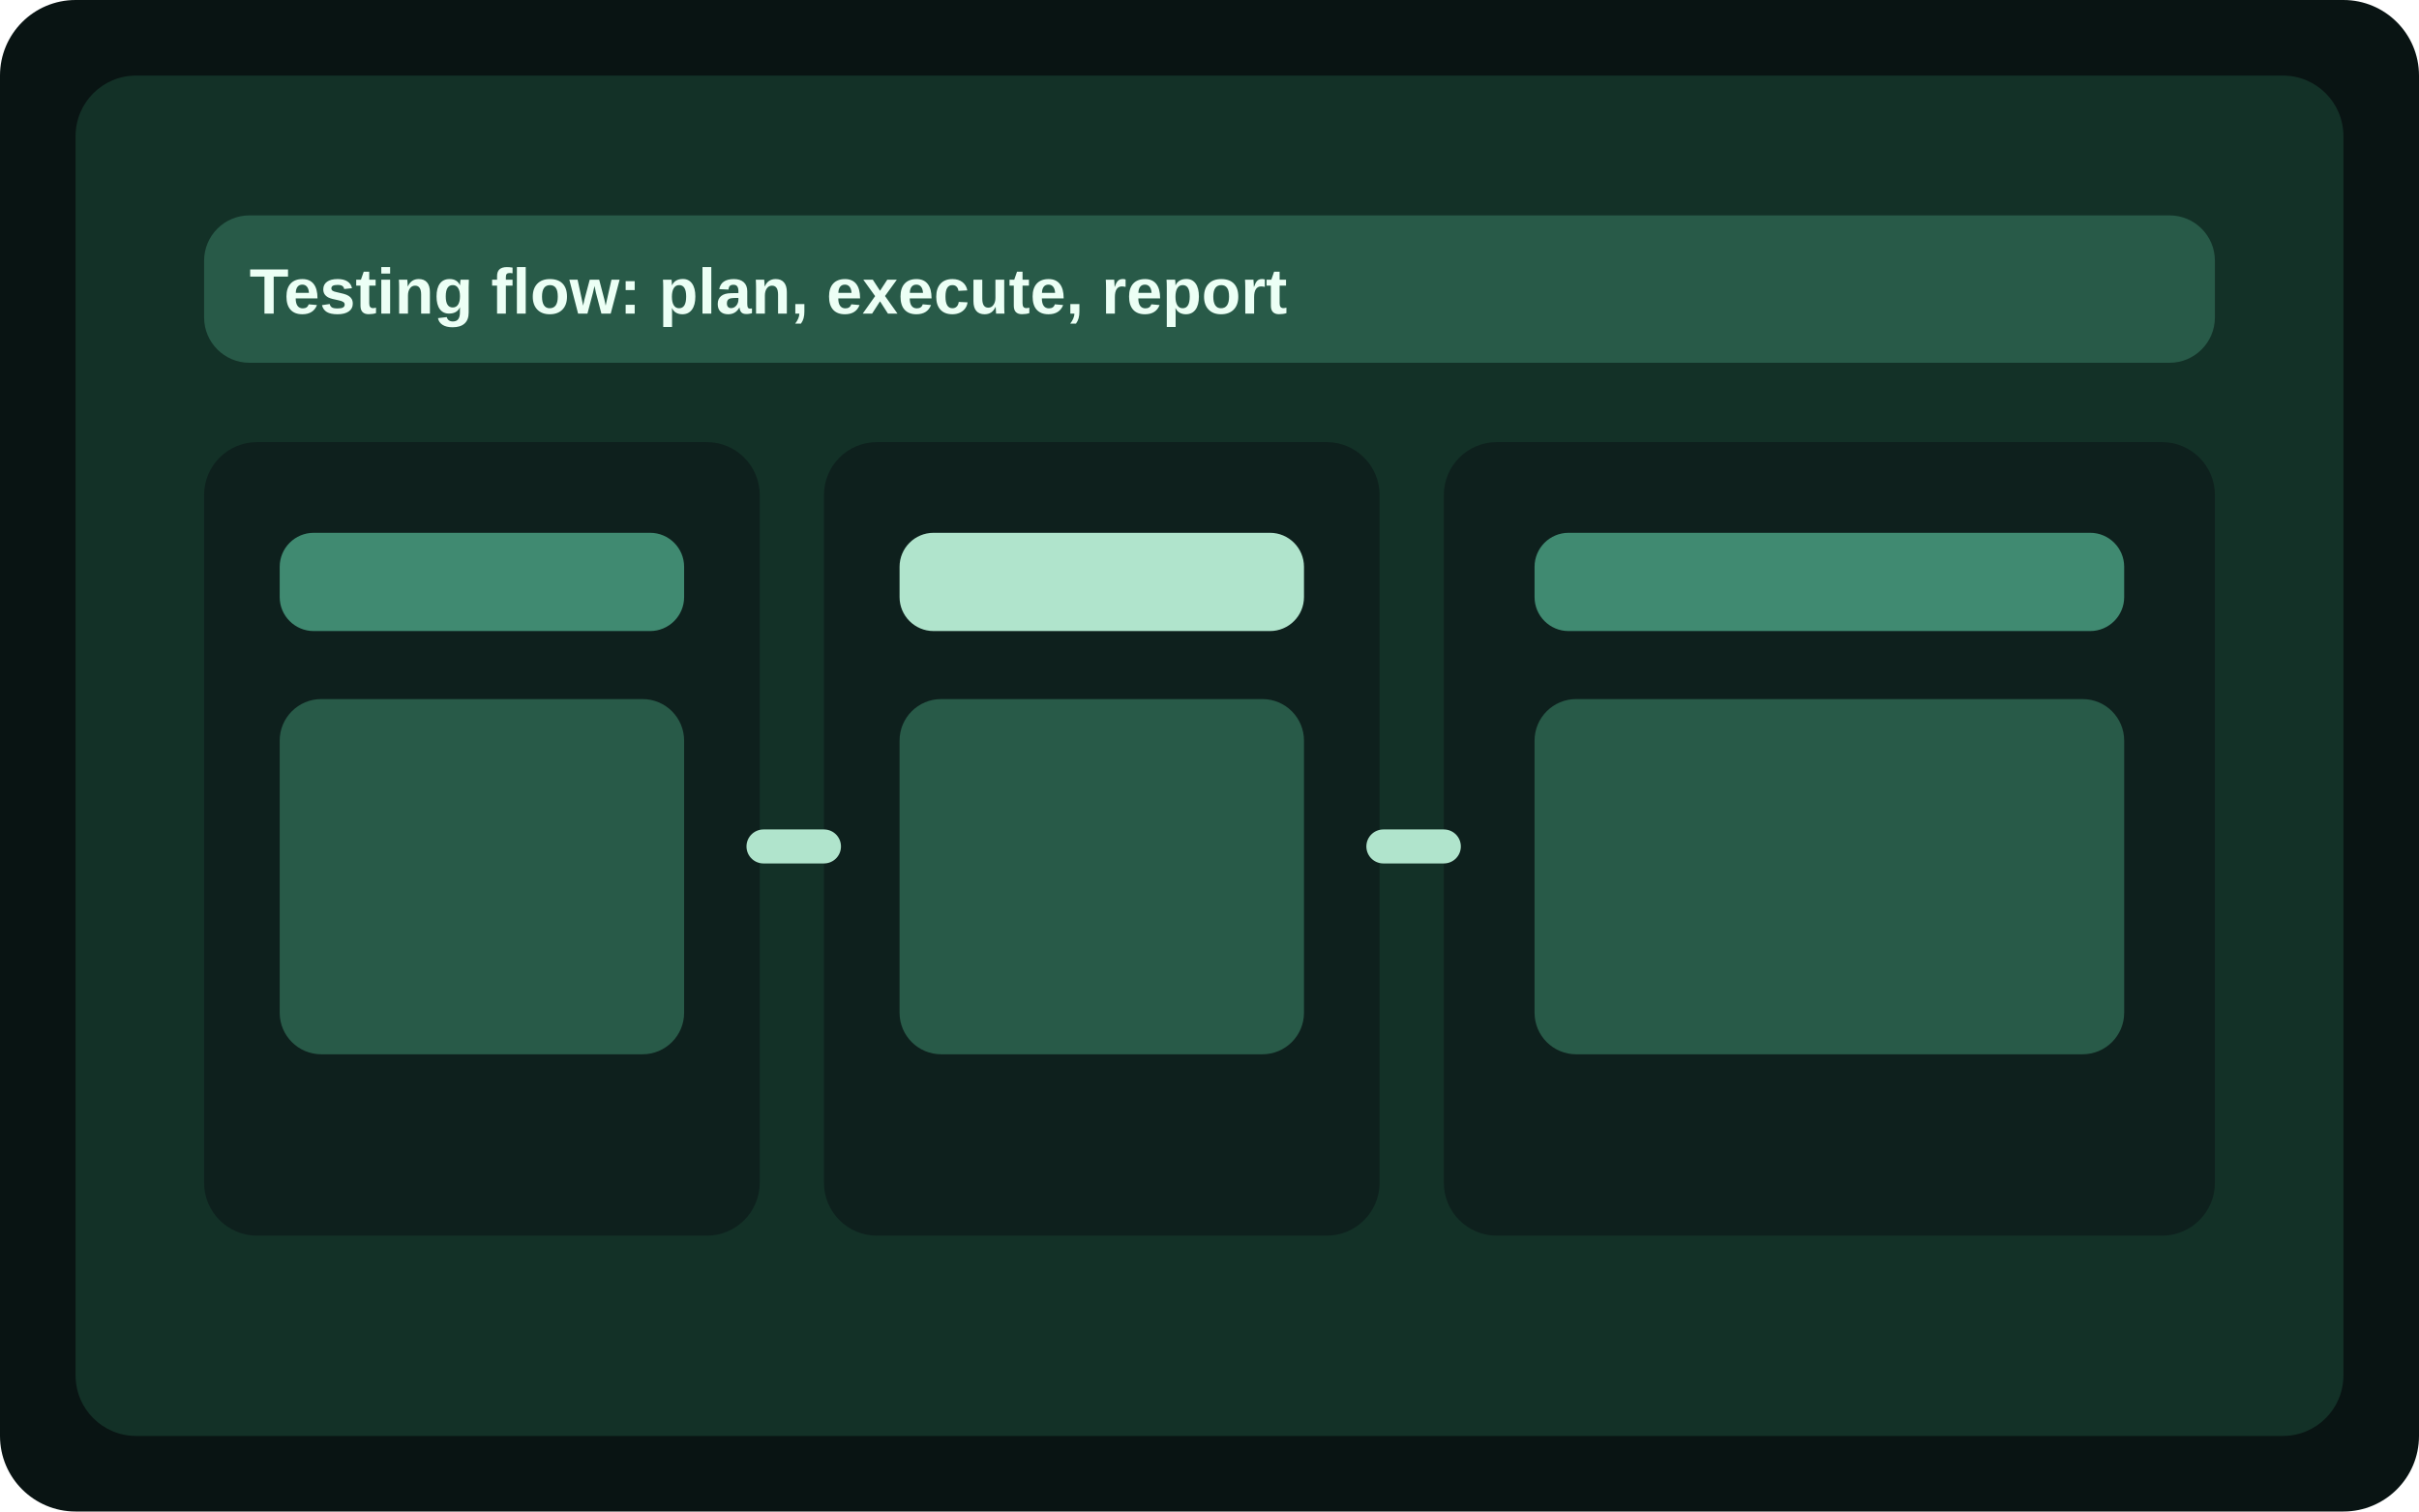
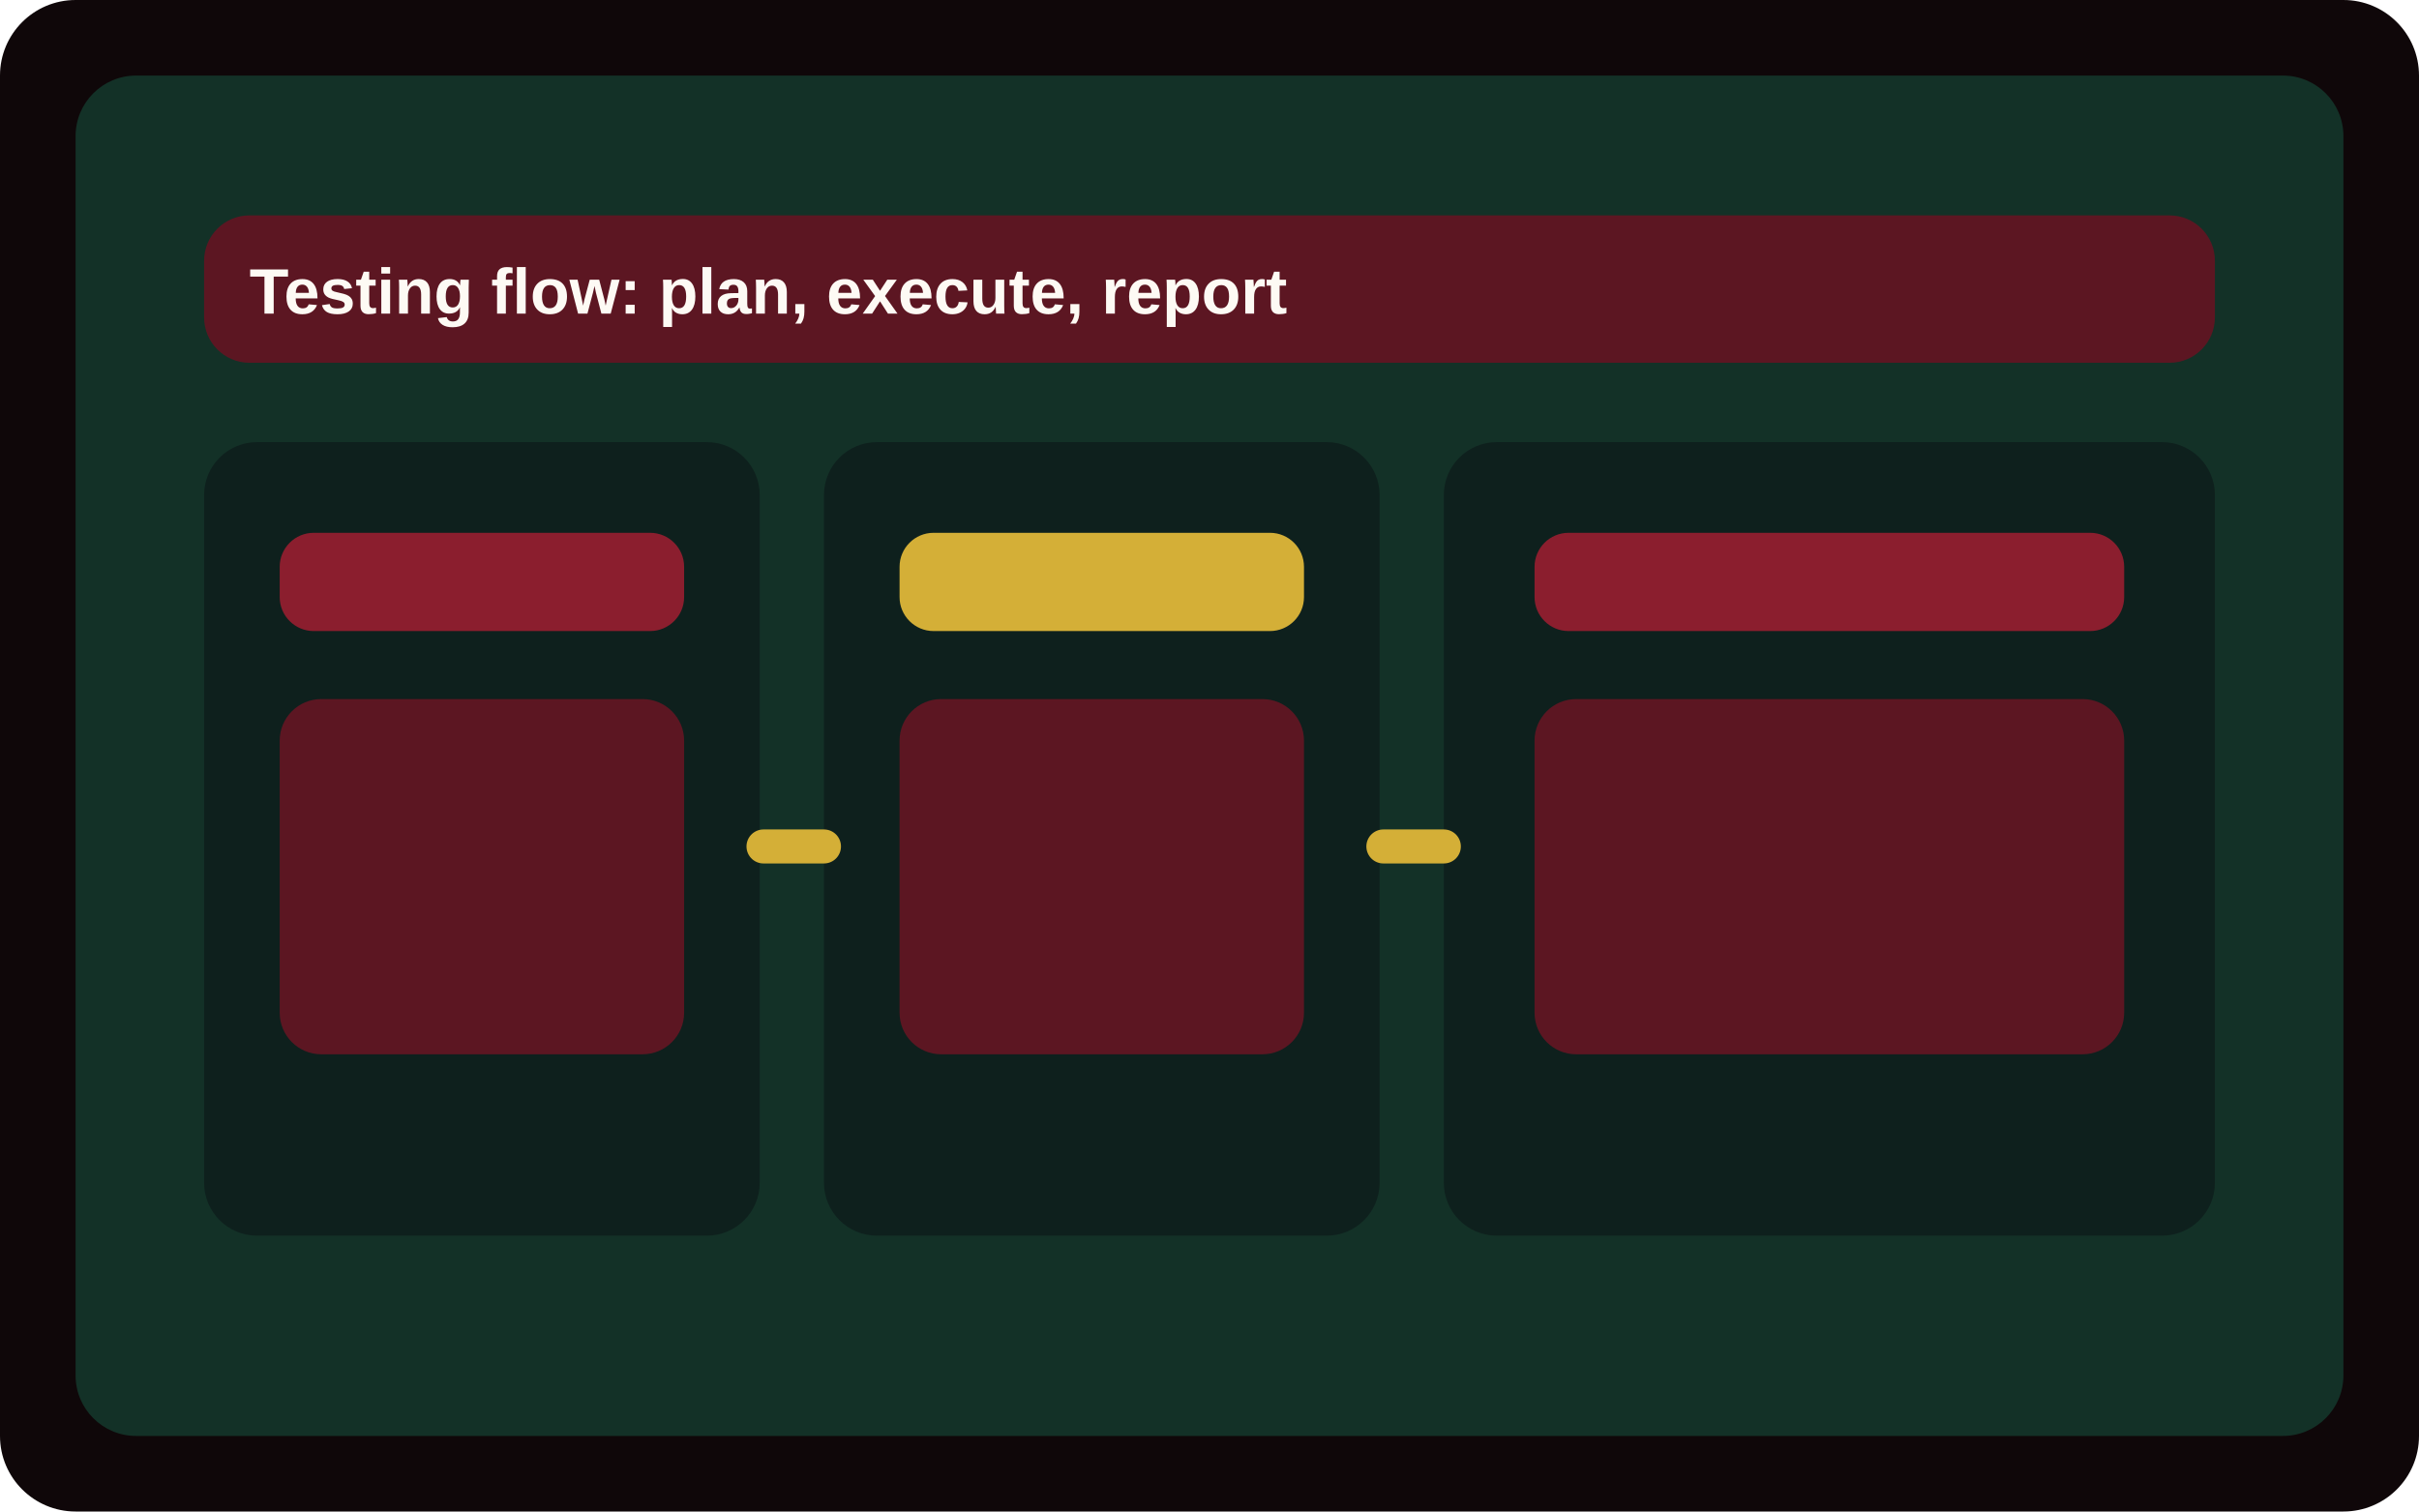
<svg xmlns="http://www.w3.org/2000/svg" width="1280" height="800" viewBox="0 0 1280 800" fill="none">
-   <rect width="1280" height="800" rx="40" fill="#091413" />
+   <rect width="1280" height="800" rx="40" fill="#0f0709" />
  <rect x="40" y="40" width="1200" height="720" rx="32" fill="#133127" />
-   <rect x="108" y="114" width="1064" height="78" rx="24" fill="#285A48" />
+   <rect x="108" y="114" width="1064" height="78" rx="24" fill="#5c1622" />
  <rect x="108" y="234" width="294" height="420" rx="28" fill="#0E201D" />
  <rect x="436" y="234" width="294" height="420" rx="28" fill="#0E201D" />
  <rect x="764" y="234" width="408" height="420" rx="28" fill="#0E201D" />
-   <rect x="148" y="282" width="214" height="52" rx="18" fill="#408A71" />
-   <rect x="476" y="282" width="214" height="52" rx="18" fill="#B0E4CC" />
-   <rect x="812" y="282" width="312" height="52" rx="18" fill="#408A71" />
-   <rect x="148" y="370" width="214" height="188" rx="22" fill="#285A48" />
-   <rect x="476" y="370" width="214" height="188" rx="22" fill="#285A48" />
-   <rect x="812" y="370" width="312" height="188" rx="22" fill="#285A48" />
-   <path d="M404 448H436" stroke="#B0E4CC" stroke-width="18" stroke-linecap="round" />
-   <path d="M732 448H764" stroke="#B0E4CC" stroke-width="18" stroke-linecap="round" />
-   <text x="132" y="166" fill="#ECFFF5" font-family="Arial, sans-serif" font-size="34" font-weight="700">Testing flow: plan, execute, report</text>
+   <rect x="148" y="282" width="214" height="52" rx="18" fill="#8b1e2e" />
+   <rect x="476" y="282" width="214" height="52" rx="18" fill="#d4af37" />
+   <rect x="812" y="282" width="312" height="52" rx="18" fill="#8b1e2e" />
+   <rect x="148" y="370" width="214" height="188" rx="22" fill="#5c1622" />
+   <rect x="476" y="370" width="214" height="188" rx="22" fill="#5c1622" />
+   <rect x="812" y="370" width="312" height="188" rx="22" fill="#5c1622" />
+   <path d="M404 448H436" stroke="#d4af37" stroke-width="18" stroke-linecap="round" />
+   <path d="M732 448H764" stroke="#d4af37" stroke-width="18" stroke-linecap="round" />
+   <text x="132" y="166" fill="#fdfaf4" font-family="Arial, sans-serif" font-size="34" font-weight="700">Testing flow: plan, execute, report</text>
</svg>
